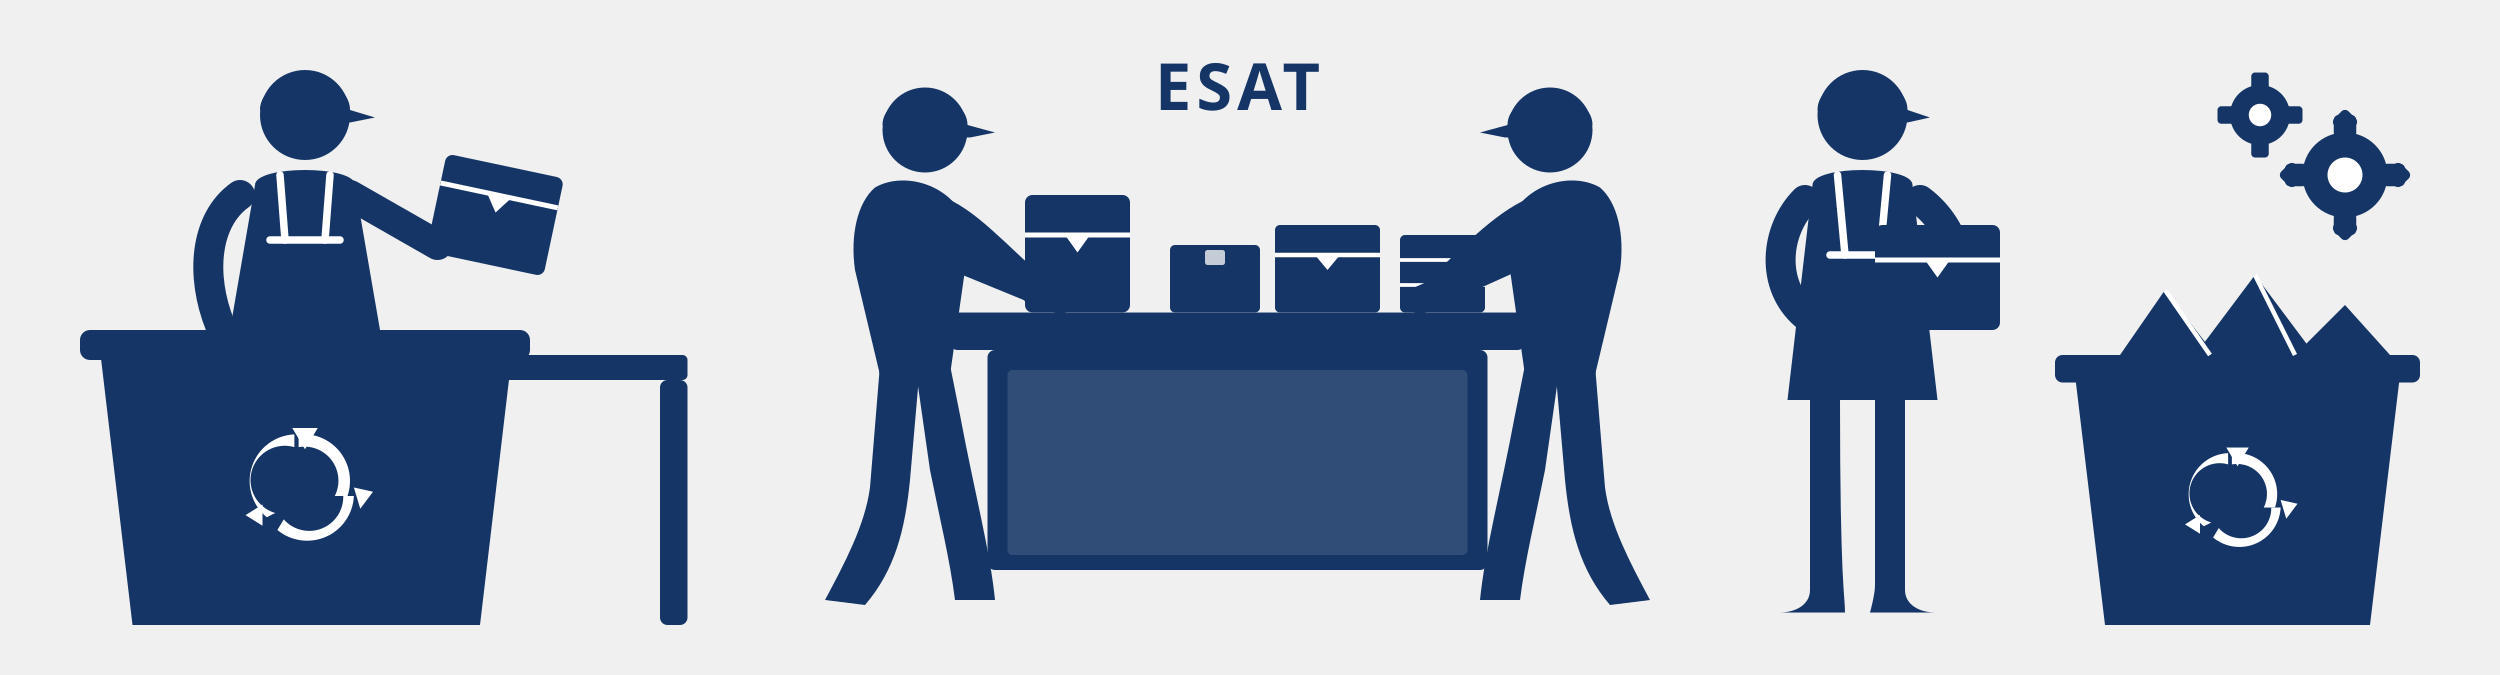
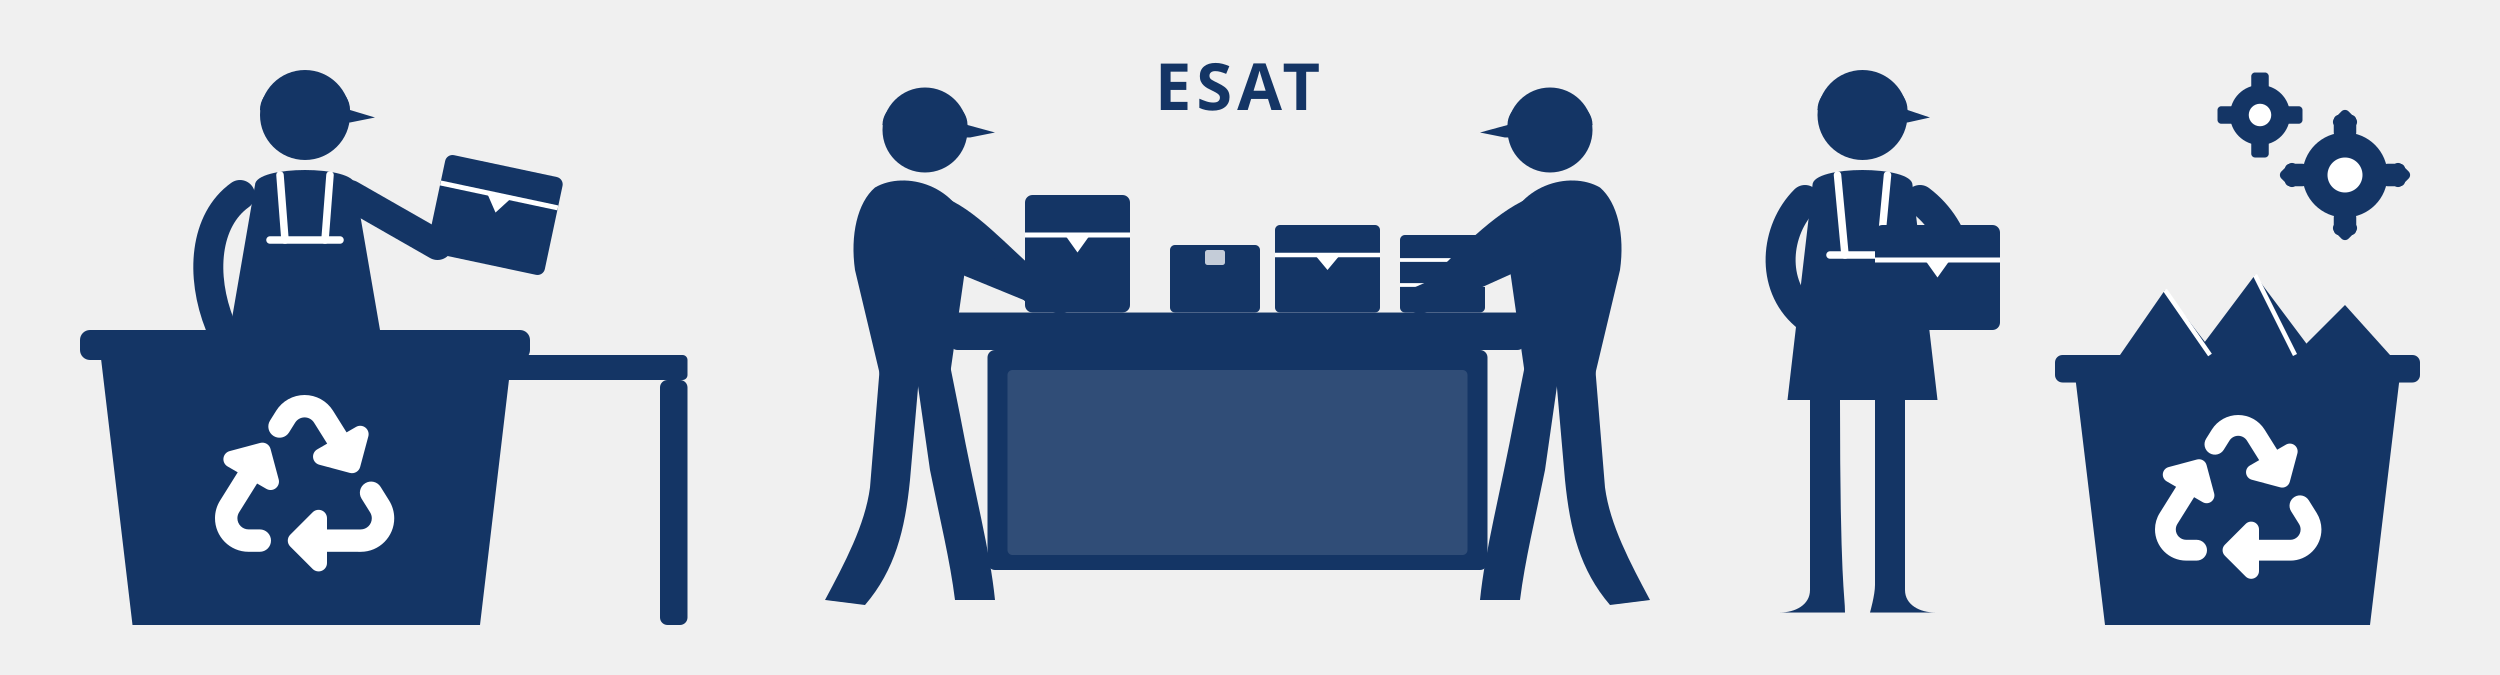
<svg xmlns="http://www.w3.org/2000/svg" viewBox="0 0 1000 270" width="100%" height="100%">
  <defs>
    <style>
      .navy { fill: #143565; }
      .navy-stroke { stroke: #143565; fill: none; stroke-linecap: round; stroke-linejoin: round; }
      .white { fill: #ffffff; }
      .esat-text { font-family: 'Outfit', sans-serif; font-size: 26px; font-weight: 800; fill: #143565; letter-spacing: 2px; }
    </style>
  </defs>
  <g id="station-gauche">
    <path class="navy" d="M 40,140 L 205,140 L 192,250 L 53,250 Z" />
    <rect class="navy" x="32" y="132" width="180" height="12" rx="4" />
    <rect class="navy" x="200" y="142" width="75" height="10" rx="2" />
    <rect class="navy" x="264" y="152" width="11" height="98" rx="3" />
-     <g transform="translate(122, 195) scale(0.85)">
-       <path class="white" d="M -6,-28 L 6,-28 L 0,-18 Z" />
-       <path class="white" d="M -3,-25 A 22 22 0 0 1 20,4 L 14,4 A 16 16 0 0 0 -3,-19 Z" />
-       <path class="white" d="M 26,10 L 32,2 L 23,0 Z" />
-       <path class="white" d="M 23,4 A 22 22 0 0 1 -13,20 L -10,15 A 16 16 0 0 0 18,4 Z" />
-       <path class="white" d="M -20,18 L -20,8 L -28,13 Z" />
-       <path class="white" d="M -18,14 A 22 22 0 0 1 -5,-25 L -5,-19 A 16 16 0 0 0 -14,12 Z" />
+     <g transform="translate(86, 158) scale(0.14)" fill="#ffffff">
+       <path d="M174.7 45.1C192.2 17 223 0 256 0s63.8 17 81.3 45.1l38.6 61.7 27-15.6c8.4-4.9 18.9-4.2 26.6 1.7s11.1 15.9 8.6 25.3l-23.4 87.4c-3.4 12.8-16.6 20.4-29.4 17l-87.4-23.4c-9.4-2.5-16.3-10.4-17.6-20s3.4-19.1 11.8-23.9l28.4-16.4L283 79c-5.8-9.3-16-15-27-15s-21.2 5.7-27 15l-17.5 28c-9.2 14.8-28.6 19.5-43.6 10.5c-15.3-9.2-20.2-29.2-10.7-44.4l17.5-28zM429.5 251.9c15-9 34.4-4.3 43.6 10.5l24.4 39.1c9.4 15.1 14.4 32.4 14.6 50.2c.3 53.1-42.7 96.4-95.8 96.4L320 448l0 32c0 9.7-5.8 18.5-14.8 22.2s-19.3 1.7-26.2-5.2l-64-64c-9.4-9.4-9.4-24.6 0-33.9l64-64c6.9-6.9 17.2-8.9 26.2-5.2s14.8 12.5 14.8 22.2l0 32 96.2 0c17.6 0 31.9-14.4 31.8-32c0-5.9-1.7-11.7-4.8-16.7l-24.4-39.1c-9.5-15.2-4.7-35.2 10.7-44.4zm-364.6-31L36 204.2c-8.4-4.9-13.1-14.3-11.8-23.9s8.2-17.5 17.6-20l87.4-23.4c12.8-3.4 26 4.2 29.4 17L182 241.2c2.5 9.4-.9 19.3-8.6 25.3s-18.2 6.6-26.6 1.7l-26.5-15.3L68.8 335.3c-3.1 5-4.8 10.8-4.8 16.7c-.1 17.6 14.2 32 31.8 32l32.2 0c17.7 0 32 14.3 32 32s-14.3 32-32 32l-32.2 0C42.7 448-.3 404.8 0 351.6c.1-17.8 5.1-35.1 14.6-50.2l50.3-80.5z" />
    </g>
    <circle class="navy" cx="122" cy="46" r="18" />
    <path class="navy" d="M 104,44 C 104,28 140,28 140,44 L 150,47 L 140,49 C 132,49 112,49 104,44 Z" />
    <path class="navy" d="M 102,74 C 102,66 142,66 142,74 L 152,132 L 92,132 Z" />
    <line x1="112" y1="70" x2="114" y2="96" stroke="#ffffff" stroke-width="3" stroke-linecap="round" />
    <line x1="132" y1="70" x2="130" y2="96" stroke="#ffffff" stroke-width="3" stroke-linecap="round" />
    <line x1="108" y1="96" x2="136" y2="96" stroke="#ffffff" stroke-width="3" stroke-linecap="round" />
    <path class="navy-stroke" stroke-width="12" d="M 96,78 C 82,88 80,110 88,130" />
    <path class="navy-stroke" stroke-width="12" d="M 140,78 L 175,98" />
    <g transform="translate(198, 86) rotate(12)">
      <rect class="navy" x="-24" y="-20" width="48" height="40" rx="3" />
      <line x1="-24" y1="-8" x2="24" y2="-8" stroke="#ffffff" stroke-width="2" />
      <path d="M -5,-8 L 5,-8 L 0,-1 Z" fill="#ffffff" />
    </g>
  </g>
  <g id="station-centre">
    <text class="esat-text" x="495" y="44" text-anchor="middle">ESAT</text>
    <rect class="navy" x="380" y="125" width="230" height="15" rx="3" />
    <rect class="navy" x="395" y="140" width="200" height="88" rx="3" />
    <rect class="white" x="403" y="148" width="184" height="74" rx="2" opacity="0.12" />
    <rect class="navy" x="468" y="98" width="36" height="27" rx="2" />
    <rect class="white" x="482" y="100" width="8" height="6" rx="1" opacity="0.75" />
    <rect class="navy" x="510" y="90" width="42" height="35" rx="2" />
    <line x1="510" y1="102" x2="552" y2="102" stroke="#ffffff" stroke-width="1.8" />
    <path d="M 526,102 L 536,102 L 531,108 Z" fill="#ffffff" />
    <rect class="navy" x="560" y="94" width="34" height="31" rx="2" />
    <line x1="560" y1="104" x2="594" y2="104" stroke="#ffffff" stroke-width="1.5" />
    <line x1="560" y1="114" x2="594" y2="114" stroke="#ffffff" stroke-width="1.5" />
    <circle class="navy" cx="370" cy="52" r="17" />
    <path class="navy" d="M 353,50 C 353,35 387,35 387,50 L 398,53 L 388,55 C 382,55 362,55 353,50 Z" />
    <path class="navy" d="M 350,75 C 362,68 384,74 388,94 L 380,150 L 352,150 L 342,108 C 340,94 343,81 350,75 Z" />
    <path class="navy-stroke" stroke-width="12" d="M 374,84 C 386,88 398,102 414,116" />
    <path class="navy-stroke" stroke-width="11" d="M 380,102 L 424,120" />
    <rect class="navy" x="410" y="78" width="42" height="47" rx="3" />
    <line x1="410" y1="94" x2="452" y2="94" stroke="#ffffff" stroke-width="2" />
    <path d="M 426,94 L 436,94 L 431,101 Z" fill="#ffffff" />
    <path class="navy" d="M 352,146 L 348,195 C 346,210 338,225 330,240 L 346,242 C 358,228 362,212 364,192 L 368,146 Z" />
    <path class="navy" d="M 366,146 L 372,188 C 376,208 380,224 382,240 L 398,240 C 396,220 390,198 384,166 L 380,146 Z" />
    <circle class="navy" cx="620" cy="52" r="17" />
    <path class="navy" d="M 637,50 C 637,35 603,35 603,50 L 592,53 L 602,55 C 608,55 628,55 637,50 Z" />
    <path class="navy" d="M 640,75 C 628,68 606,74 602,94 L 610,150 L 638,150 L 648,108 C 650,94 647,81 640,75 Z" />
    <path class="navy-stroke" stroke-width="12" d="M 616,84 C 604,88 590,102 576,116" />
    <path class="navy-stroke" stroke-width="11" d="M 608,102 L 568,120" />
    <path class="navy" d="M 638,146 L 642,195 C 644,210 652,225 660,240 L 644,242 C 632,228 628,212 626,192 L 622,146 Z" />
    <path class="navy" d="M 624,146 L 618,188 C 614,208 610,224 608,240 L 592,240 C 594,220 600,198 606,166 L 610,146 Z" />
  </g>
  <g id="station-droite">
    <path class="navy" d="M 830,150 L 960,150 L 948,250 L 842,250 Z" />
    <rect class="navy" x="822" y="142" width="146" height="11" rx="3" />
    <polygon points="848,142 866,116 886,142" class="navy" />
    <polygon points="878,142 902,110 926,142" class="navy" />
    <polygon points="918,142 938,122 956,142" class="navy" />
    <line x1="866" y1="116" x2="884" y2="142" stroke="#ffffff" stroke-width="1.8" />
    <line x1="902" y1="110" x2="918" y2="142" stroke="#ffffff" stroke-width="1.8" />
-     <g transform="translate(895, 200) scale(0.75)">
-       <path class="white" d="M -6,-28 L 6,-28 L 0,-18 Z" />
-       <path class="white" d="M -3,-25 A 22 22 0 0 1 20,4 L 14,4 A 16 16 0 0 0 -3,-19 Z" />
-       <path class="white" d="M 26,10 L 32,2 L 23,0 Z" />
-       <path class="white" d="M 23,4 A 22 22 0 0 1 -13,20 L -10,15 A 16 16 0 0 0 18,4 Z" />
-       <path class="white" d="M -20,18 L -20,8 L -28,13 Z" />
-       <path class="white" d="M -18,14 A 22 22 0 0 1 -5,-25 L -5,-19 A 16 16 0 0 0 -14,12 Z" />
+     <g transform="translate(862, 166) scale(0.13)" fill="#ffffff">
+       <path d="M174.7 45.1C192.2 17 223 0 256 0s63.8 17 81.3 45.1l38.6 61.7 27-15.6c8.4-4.9 18.9-4.2 26.6 1.7s11.1 15.9 8.6 25.3l-23.4 87.4c-3.4 12.8-16.6 20.4-29.4 17l-87.4-23.4c-9.4-2.5-16.3-10.4-17.6-20s3.4-19.1 11.8-23.9l28.4-16.4L283 79c-5.8-9.3-16-15-27-15s-21.2 5.7-27 15l-17.5 28c-9.2 14.8-28.6 19.5-43.6 10.5c-15.3-9.2-20.2-29.2-10.7-44.4l17.5-28zM429.5 251.9c15-9 34.4-4.3 43.6 10.5l24.4 39.1c9.4 15.1 14.4 32.4 14.6 50.2c.3 53.1-42.7 96.4-95.8 96.4L320 448l0 32c0 9.7-5.8 18.5-14.8 22.2s-19.3 1.7-26.2-5.2l-64-64c-9.4-9.4-9.4-24.6 0-33.9l64-64c6.9-6.9 17.2-8.9 26.2-5.2s14.8 12.5 14.8 22.2l0 32 96.2 0c17.6 0 31.9-14.4 31.8-32c0-5.9-1.7-11.7-4.8-16.7l-24.4-39.1c-9.5-15.2-4.7-35.2 10.7-44.4zm-364.6-31L36 204.2c-8.4-4.9-13.1-14.3-11.8-23.9s8.2-17.5 17.6-20l87.4-23.4c12.8-3.4 26 4.2 29.4 17L182 241.2c2.5 9.4-.9 19.3-8.6 25.3s-18.2 6.6-26.6 1.7l-26.5-15.3L68.8 335.3c-3.1 5-4.8 10.8-4.8 16.7c-.1 17.6 14.2 32 31.8 32l32.2 0c17.7 0 32 14.3 32 32s-14.3 32-32 32l-32.2 0C42.7 448-.3 404.8 0 351.6c.1-17.8 5.1-35.1 14.6-50.2l50.3-80.5z" />
    </g>
    <g transform="translate(938, 70)">
      <circle cx="0" cy="0" r="17" class="navy" />
      <circle cx="0" cy="0" r="7" class="white" />
      <rect class="navy" x="-4.5" y="-24" width="9" height="9" rx="2" />
      <rect class="navy" x="-4.5" y="15" width="9" height="9" rx="2" />
      <rect class="navy" x="-24" y="-4.5" width="9" height="9" rx="2" />
      <rect class="navy" x="15" y="-4.5" width="9" height="9" rx="2" />
      <rect class="navy" x="-19" y="-19" width="8" height="8" rx="2" transform="rotate(45)" />
      <rect class="navy" x="11" y="-19" width="8" height="8" rx="2" transform="rotate(45)" />
      <rect class="navy" x="-19" y="11" width="8" height="8" rx="2" transform="rotate(45)" />
      <rect class="navy" x="11" y="11" width="8" height="8" rx="2" transform="rotate(45)" />
    </g>
    <g transform="translate(904, 46)">
      <circle cx="0" cy="0" r="12" class="navy" />
      <circle cx="0" cy="0" r="4.5" class="white" />
      <rect class="navy" x="-3.5" y="-17" width="7" height="7" rx="1.5" />
      <rect class="navy" x="-3.5" y="10" width="7" height="7" rx="1.5" />
      <rect class="navy" x="-17" y="-3.5" width="7" height="7" rx="1.5" />
      <rect class="navy" x="10" y="-3.5" width="7" height="7" rx="1.5" />
    </g>
    <circle class="navy" cx="745" cy="46" r="18" />
    <path class="navy" d="M 727,44 C 727,28 763,28 763,44 L 772,47 L 763,49 C 755,49 735,49 727,44 Z" />
    <path class="navy" d="M 725,74 C 725,66 765,66 765,74 L 775,160 L 715,160 Z" />
    <line x1="735" y1="70" x2="738" y2="102" stroke="#ffffff" stroke-width="3" stroke-linecap="round" />
    <line x1="755" y1="70" x2="752" y2="102" stroke="#ffffff" stroke-width="3" stroke-linecap="round" />
    <line x1="732" y1="102" x2="758" y2="102" stroke="#ffffff" stroke-width="3" stroke-linecap="round" />
    <path class="navy-stroke" stroke-width="12" d="M 722,80 C 710,92 708,114 722,126 L 778,126 C 788,114 784,92 768,80" />
    <rect class="navy" x="750" y="90" width="50" height="42" rx="3" />
    <line x1="750" y1="104" x2="800" y2="104" stroke="#ffffff" stroke-width="2" />
    <path d="M 770,104 L 780,104 L 775,111 Z" fill="#ffffff" />
    <path class="navy" d="M 724,160 L 724,236 C 724,242 718,245 712,245 L 738,245 C 738,238 736,234 736,160 Z" />
    <path class="navy" d="M 750,160 L 750,234 C 750,238 748,245 748,245 L 774,245 C 768,245 762,242 762,236 L 762,160 Z" />
  </g>
</svg>
